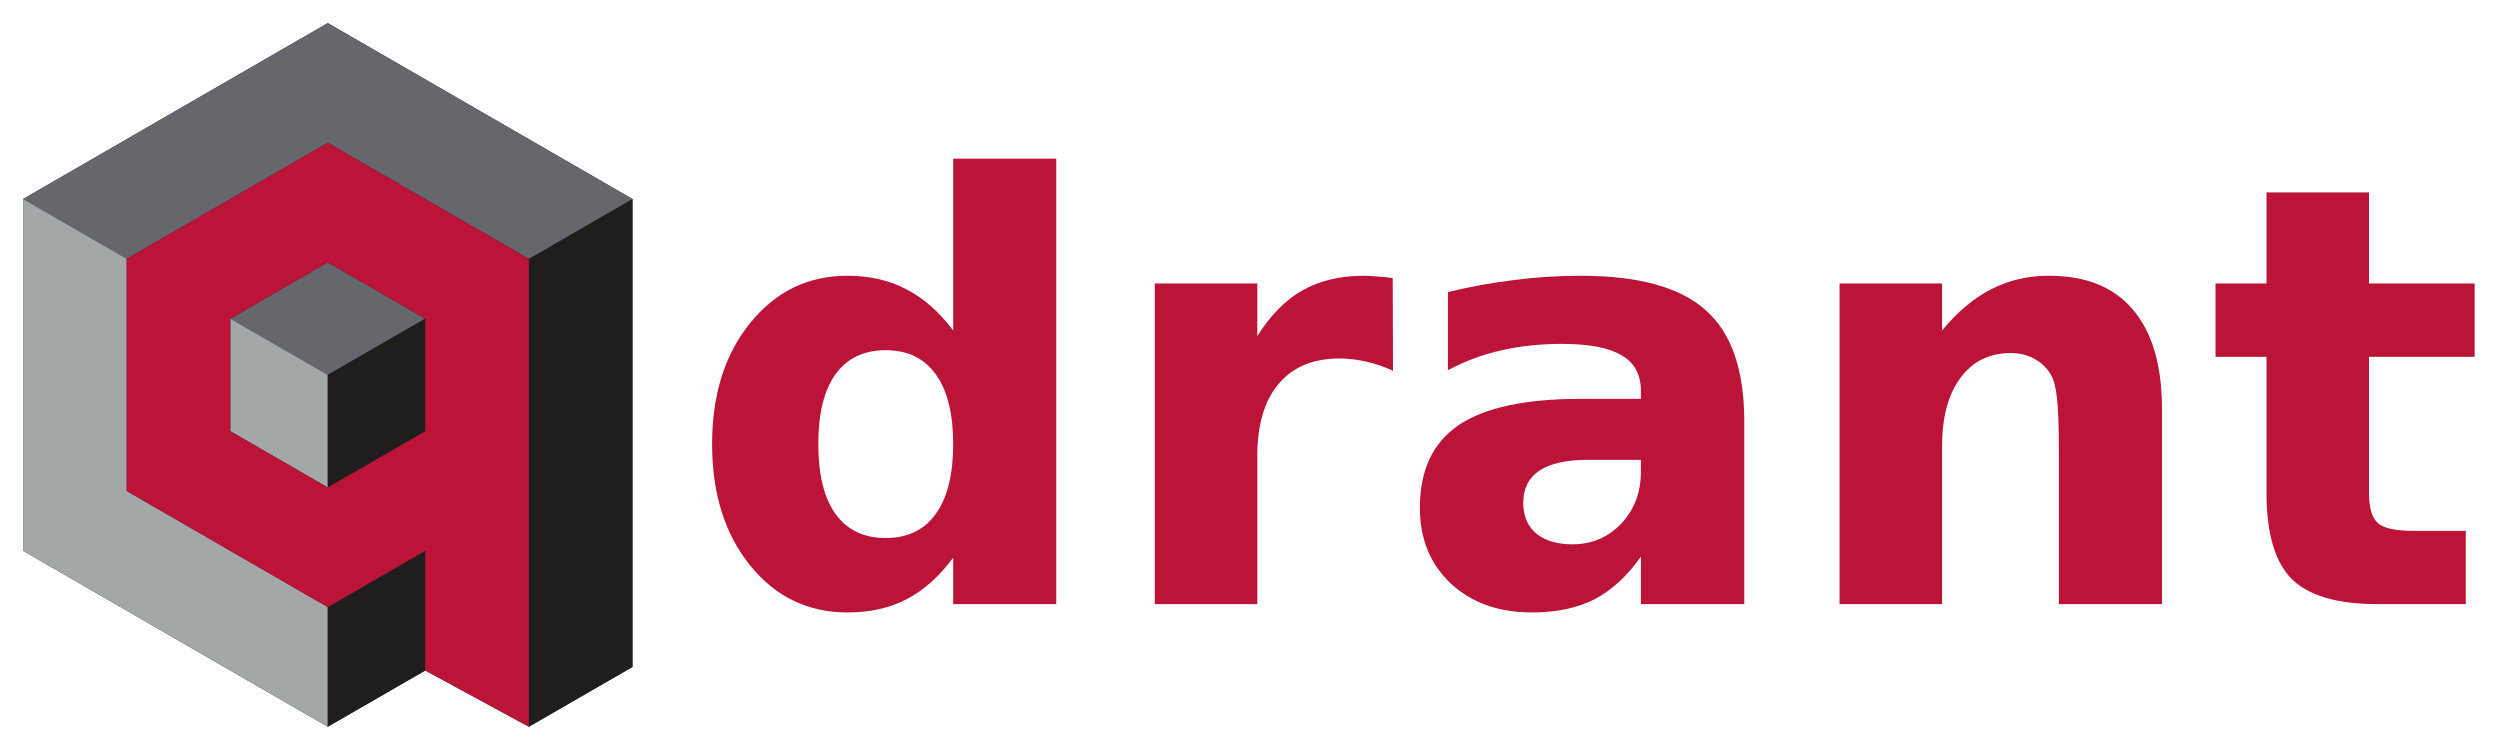
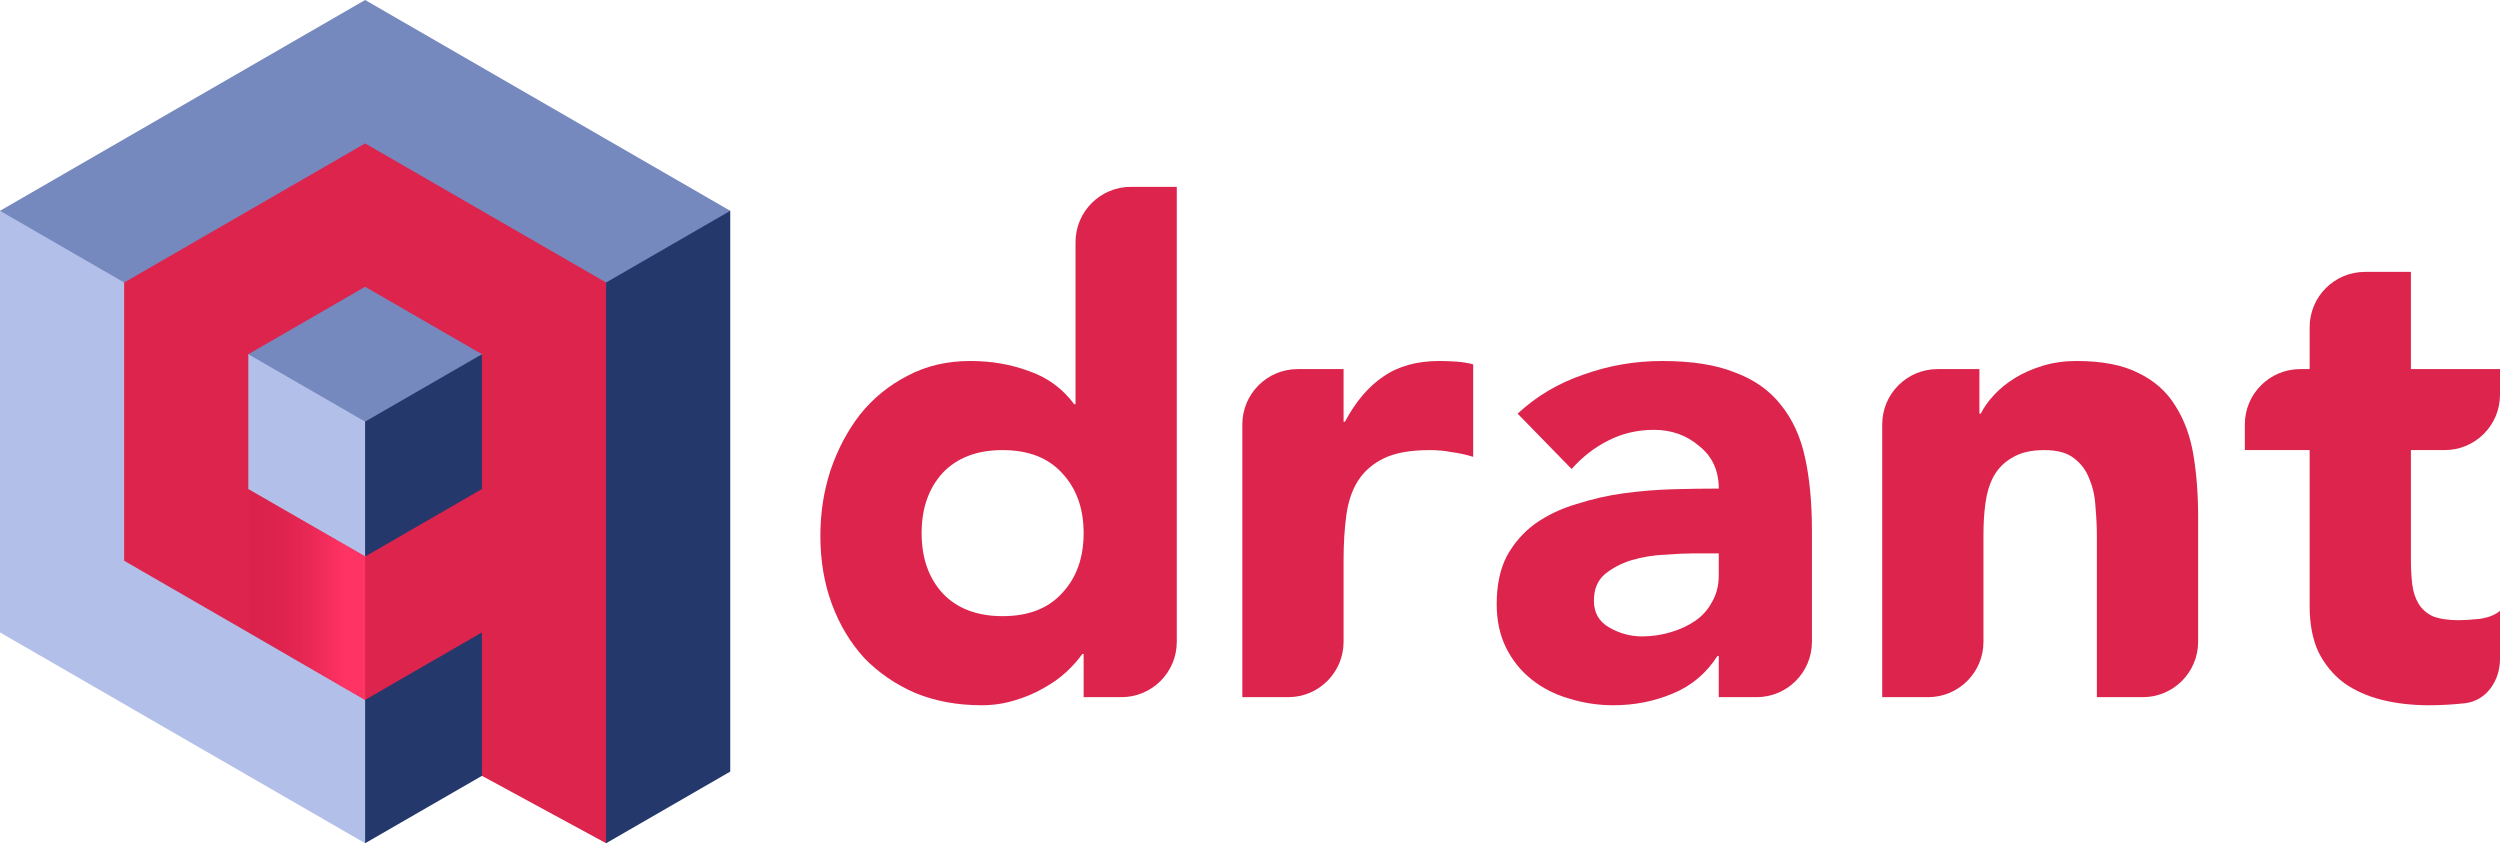
- <svg xmlns="http://www.w3.org/2000/svg" width="541.47mm" height="162.4mm" version="1.1" viewBox="0 0 541.47 162.4">
-   <g transform="translate(-25.341 -22.638)">
-     <g transform="matrix(.35278 0 0 -.35278 -44.78 244.95)">
-       <g fill-rule="evenodd">
-         <path d="m400 616-93.542-54-93.517-54v-216l93.517-54 93.542-54 59.84 34.528 63.609-34.528 63.609 36.709v287.29l-93.542 54z" fill="#201d1d" />
-         <path d="m523.45 328.71v142.55l63.61 36.737v-287.29l-63.61-36.709v144.71" fill="#201d1d" />
-         <path d="m587.06 508-63.61-36.737-61.738 35.632-61.711 35.63-61.738-35.63-61.711-35.632-63.61 36.737 93.516 54 93.543 54 93.516-54 93.543-54" fill="#65676d" />
-         <path d="m212.94 508 63.61-36.737v-142.55l61.711-35.632 61.738-35.632v-73.445l-93.543 54-93.516 54v216" fill="#a4a7a8" />
-         <path d="M 459.84,292 400,257.445 V 184 l 59.84,34.527 V 292" fill="#201d1d" />
-         <path d="M 400,400 340.16,434.525 400,469.08 459.84,434.525 400,400" fill="#65676d" />
-         <path d="m340.16 434.52 59.84-34.525v-69.108l-59.84 34.553v69.08" fill="#a4a7a8" />
-         <path d="m400 400 59.84 34.525v-69.08l-59.84-34.553v69.108" fill="#201d1d" />
-         <path d="m459.84 218.53 63.609-34.527v287.26l-61.738 35.632-61.711 35.63-61.738-35.63-61.711-35.632v-142.55l61.711-35.632 61.738-35.632 59.84 34.555zm0 146.92-59.84-34.553-59.84 34.553v69.08l59.84 34.555 59.84-34.555v-69.08" fill="#bc1439" />
-       </g>
-       <g transform="scale(1,-1)" fill="#bc1439" stroke-width=".75" aria-label="drant">
-         <path d="m783.96-427.3v-105.47h63.281v273.52h-63.281v-28.477q-13.008 17.402-28.652 25.488-15.645 8.086-36.211 8.086-36.387 0-59.766-28.828-23.379-29.004-23.379-74.531 0-45.527 23.379-74.355 23.379-29.004 59.766-29.004 20.391 0 36.035 8.262 15.82 8.086 28.828 25.312zm-41.484 127.44q20.215 0 30.762-14.766 10.723-14.766 10.723-42.891t-10.723-42.891q-10.547-14.766-30.762-14.766-20.039 0-30.762 14.766-10.547 14.766-10.547 42.891t10.547 42.891q10.723 14.766 30.762 14.766z" />
-         <path d="m1054-402.52q-8.262-3.867-16.523-5.625-8.086-1.934-16.348-1.934-24.258 0-37.441 15.645-13.008 15.469-13.008 44.473v90.703h-62.93v-196.88h62.93v32.344q12.129-19.336 27.773-28.125 15.82-8.965 37.793-8.965 3.164 0 6.856 0.352 3.691 0.176 10.723 1.055z" />
-         <path d="m1173.5-347.85q-19.688 0-29.707 6.68-9.844 6.68-9.844 19.688 0 11.953 7.91 18.809 8.086 6.68 22.324 6.68 17.754 0 29.883-12.656 12.129-12.832 12.129-31.992v-7.207zm96.152-23.73v112.32h-63.457v-29.18q-12.656 17.93-28.477 26.191-15.82 8.086-38.496 8.086-30.586 0-49.746-17.754-18.984-17.93-18.984-46.406 0-34.629 23.73-50.801 23.906-16.172 74.883-16.172h37.09v-4.922q0-14.941-11.777-21.797-11.777-7.031-36.738-7.031-20.215 0-37.617 4.043-17.402 4.043-32.344 12.129v-47.988q20.215-4.922 40.606-7.383 20.391-2.637 40.781-2.637 53.262 0 76.816 21.094 23.73 20.918 23.73 68.203z" />
-         <path d="m1526.1-379.14v119.88h-63.281v-91.758q0-25.488-1.23-35.156-1.055-9.668-3.867-14.238-3.691-6.152-10.02-9.492-6.328-3.516-14.414-3.516-19.688 0-30.938 15.293-11.25 15.117-11.25 42.012v96.855h-62.93v-196.88h62.93v28.828q14.238-17.227 30.234-25.312 15.996-8.262 35.332-8.262 34.102 0 51.68 20.918 17.754 20.918 17.754 60.82z" />
-         <path d="m1653.2-512.03v55.898h64.863v45h-64.863v83.496q0 13.711 5.449 18.633 5.449 4.746 21.621 4.746h32.344v45h-53.965q-37.266 0-52.91-15.469-15.469-15.645-15.469-52.91v-83.496h-31.289v-45h31.289v-55.898z" />
-       </g>
-     </g>
-   </g>
+ <svg xmlns="http://www.w3.org/2000/svg" width="451.837" height="152.402" viewBox="0 0 451.837 152.402" fill="none" version="1.1" id="svg47">
+   <path d="m 212.686,116 c 0,5.523 -4.477,10.001 -10,10.001 h -6.836 v -7.808 h -0.244 c -0.732,1.057 -1.708,2.155 -2.928,3.293 -1.139,1.058 -2.521,2.034 -4.148,2.929 -1.545,0.894 -3.294,1.626 -5.246,2.196 -1.871,0.569 -3.823,0.853 -5.856,0.853 -4.392,0 -8.377,-0.732 -11.956,-2.196 -3.579,-1.545 -6.669,-3.66 -9.272,-6.344 -2.521,-2.765 -4.473,-6.018 -5.856,-9.759 -1.383,-3.742 -2.074,-7.849 -2.074,-12.322 0,-4.148 0.61,-8.093 1.83,-11.835 1.301,-3.822 3.091,-7.198 5.368,-10.126 2.359,-2.928 5.205,-5.245 8.54,-6.954 3.335,-1.789 7.117,-2.684 11.346,-2.684 3.823,0 7.361,0.61 10.614,1.83 3.335,1.139 6.059,3.131 8.174,5.979 h 0.244 V 43.769 c 0,-5.523 4.477,-10 10,-10 h 8.3 z M 195.85,96.354 c 0,-4.473 -1.301,-8.092 -3.904,-10.858 -2.521,-2.765 -6.1,-4.148 -10.736,-4.148 -4.636,0 -8.255,1.383 -10.858,4.148 -2.521,2.766 -3.782,6.385 -3.782,10.858 0,4.474 1.261,8.093 3.782,10.858 2.603,2.766 6.222,4.149 10.858,4.149 4.636,0 8.215,-1.383 10.736,-4.149 2.603,-2.765 3.904,-6.384 3.904,-10.858 z" fill="#dc244c" id="path10" />
+   <path d="m 224.532,76.708 c 0,-5.522 4.477,-9.999 10,-9.999 h 8.3 v 9.515 h 0.244 c 1.952,-3.659 4.27,-6.384 6.954,-8.174 2.684,-1.871 6.059,-2.806 10.126,-2.806 1.057,0 2.114,0.041 3.172,0.122 1.057,0.081 2.033,0.244 2.928,0.488 V 82.569 c -1.302,-0.407 -2.603,-0.692 -3.904,-0.855 -1.22,-0.244 -2.522,-0.366 -3.904,-0.366 -3.498,0 -6.263,0.488 -8.296,1.464 -2.034,0.976 -3.62,2.359 -4.758,4.148 -1.058,1.708 -1.749,3.782 -2.074,6.222 -0.326,2.441 -0.488,5.124 -0.488,8.052 V 116 c 0,5.523 -4.477,10.001 -10,10.001 h -8.3 z" fill="#dc244c" id="path12" />
+   <path d="m 310.643,118.559 h -0.244 c -2.033,3.172 -4.758,5.449 -8.174,6.832 -3.334,1.382 -6.872,2.073 -10.614,2.073 -2.765,0 -5.449,-0.406 -8.052,-1.219 -2.521,-0.732 -4.758,-1.871 -6.71,-3.416 -1.952,-1.546 -3.497,-3.457 -4.636,-5.735 -1.138,-2.277 -1.708,-4.92 -1.708,-7.929 0,-3.416 0.61,-6.304 1.83,-8.662 1.302,-2.359 3.01,-4.311 5.124,-5.856 2.196,-1.546 4.677,-2.725 7.442,-3.538 2.766,-0.895 5.612,-1.546 8.54,-1.953 3.01,-0.406 5.978,-0.65 8.906,-0.732 3.01,-0.081 5.775,-0.121 8.296,-0.121 0,-3.254 -1.179,-5.816 -3.538,-7.687 -2.277,-1.952 -5.002,-2.928 -8.174,-2.928 -3.009,0 -5.774,0.651 -8.296,1.952 -2.44,1.221 -4.636,2.929 -6.588,5.124 l -9.76,-10.004 c 3.416,-3.171 7.402,-5.53 11.956,-7.075 4.555,-1.627 9.272,-2.44 14.152,-2.44 5.368,0 9.76,0.691 13.176,2.074 3.498,1.301 6.263,3.253 8.296,5.856 2.115,2.603 3.579,5.816 4.392,9.638 0.814,3.742 1.22,8.093 1.22,13.054 v 20.135 c 0,5.522 -4.477,10 -10,10 h -6.836 z m -4.514,-18.545 c -1.382,0 -3.131,0.082 -5.246,0.244 -2.033,0.082 -4.026,0.407 -5.978,0.976 -1.87,0.57 -3.497,1.424 -4.88,2.562 -1.301,1.139 -1.952,2.725 -1.952,4.759 0,2.196 0.936,3.822 2.806,4.879 1.871,1.058 3.823,1.586 5.856,1.586 1.79,0 3.498,-0.244 5.124,-0.732 1.708,-0.488 3.213,-1.179 4.514,-2.074 1.302,-0.894 2.318,-2.033 3.05,-3.416 0.814,-1.382 1.22,-3.009 1.22,-4.879 v -3.905 z" fill="#dc244c" id="path14" />
+   <path d="m 340.181,76.708 c 0,-5.522 4.477,-9.999 10,-9.999 h 7.568 V 74.76 h 0.244 c 0.569,-1.138 1.382,-2.277 2.44,-3.416 1.057,-1.139 2.318,-2.155 3.782,-3.05 1.464,-0.895 3.131,-1.627 5.002,-2.196 1.87,-0.569 3.904,-0.854 6.1,-0.854 4.636,0 8.377,0.732 11.224,2.196 2.846,1.383 5.042,3.335 6.588,5.856 1.626,2.522 2.724,5.49 3.294,8.906 0.569,3.416 0.854,7.117 0.854,11.103 V 116 c 0,5.523 -4.477,10.001 -10,10.001 h -8.3 V 96.964 c 0,-1.708 -0.082,-3.456 -0.244,-5.246 -0.082,-1.87 -0.448,-3.578 -1.098,-5.123 -0.57,-1.546 -1.505,-2.807 -2.806,-3.783 -1.22,-0.976 -3.01,-1.464 -5.368,-1.464 -2.359,0 -4.27,0.448 -5.734,1.342 -1.464,0.814 -2.603,1.952 -3.416,3.416 -0.732,1.383 -1.22,2.969 -1.464,4.758 -0.244,1.79 -0.366,3.66 -0.366,5.612 V 116 c 0,5.523 -4.477,10.001 -10,10.001 h -8.3 z" fill="#dc244c" id="path16" />
+   <path d="m 451.837,71.349 c 0,5.522 -4.477,9.999 -10,9.999 h -6.104 v 19.765 c 0,1.626 0.082,3.131 0.244,4.513 0.163,1.302 0.529,2.44 1.098,3.416 0.57,0.976 1.424,1.749 2.562,2.319 1.22,0.488 2.806,0.731 4.758,0.731 0.976,0 2.237,-0.081 3.782,-0.244 1.627,-0.244 2.847,-0.731 3.66,-1.463 v 8.724 c 0,3.915 -2.452,7.557 -6.344,7.989 v 0 c -2.196,0.244 -4.351,0.366 -6.466,0.366 -3.09,0 -5.937,-0.325 -8.54,-0.976 -2.602,-0.65 -4.88,-1.667 -6.832,-3.049 -1.952,-1.464 -3.497,-3.335 -4.636,-5.613 -1.057,-2.277 -1.586,-5.042 -1.586,-8.295 V 81.348 h -11.712 v -4.64 c 0,-5.522 4.478,-9.999 10,-9.999 h 1.712 v -7.568 c 0,-5.523 4.478,-10 10,-10 h 8.3 v 17.568 h 16.104 z" fill="#dc244c" id="path18" />
+   <path fill-rule="evenodd" clip-rule="evenodd" d="M 103.789,140.085 100.751,56.302 95.247,34.212 131.982,38.101 V 139.451 l -22.44,12.951 z" fill="#24386c" id="path22" />
+   <path fill-rule="evenodd" clip-rule="evenodd" d="M 131.982,38.1 109.542,51.06 63.234,40.902 9.031,62.971 7e-4,38.1 32.991,19.05 65.991,0 98.982,19.05 Z" fill="#7589be" id="path24" />
+   <path fill-rule="evenodd" clip-rule="evenodd" d="M 0,38.1 22.44,51.06 35.448,89.746 79.369,124.888 65.991,152.4 32.991,133.349 0,114.299 V 38.099" fill="#b2bfe8" id="path26" />
+   <path fill-rule="evenodd" clip-rule="evenodd" d="M 80.868,104.559 65.991,126.491 v 25.91 l 21.11,-12.18 10.877,-16.242" fill="#24386c" id="path28" />
+   <path fill-rule="evenodd" clip-rule="evenodd" d="M 66,100.586 44.881,64.021 49.43,51.902 66.723,43.517 76.312,53.165 87.101,64.021 Z" fill="#7589be" id="path30" />
+   <path fill-rule="evenodd" clip-rule="evenodd" d="m 44.881,64.022 21.11,12.18 v 24.38 L 46.467,101.422 34.657,86.342 44.881,64.022" fill="#b2bfe8" id="path32" />
+   <path fill-rule="evenodd" clip-rule="evenodd" d="M 65.991,76.2 87.101,64.021 101.468,87.942 84.082,102.307 65.991,100.58 Z" fill="#24386c" id="path34" />
+   <path fill-rule="evenodd" clip-rule="evenodd" d="m 87.101,140.219 22.44,12.181 V 51.06 L 87.761,38.49 65.991,25.921 44.211,38.49 22.441,51.06 v 50.289 l 21.77,12.57 21.78,12.571 21.11,-12.191 z m 0,-51.83 -21.11,12.19 -21.11,-12.19 v -24.37 l 21.11,-12.19 21.11,12.19 v 24.37" fill="#dc244c" id="path36" />
+   <path d="M 66,126.5 V 100.586 L 45,88.5 v 25.871 z" fill="url(#paint0_linear_425_56)" id="path38" style="fill:url(#paint0_linear_425_56)" />
+   <defs id="defs45">
+     <linearGradient id="paint0_linear_425_56" x1="62.128" y1="105.544" x2="41.202" y2="105.544" gradientUnits="userSpaceOnUse">
+       <stop stop-color="#FF3364" id="stop40" />
+       <stop offset="1" stop-color="#C91540" stop-opacity="0" id="stop42" />
+     </linearGradient>
+   </defs>
</svg>
